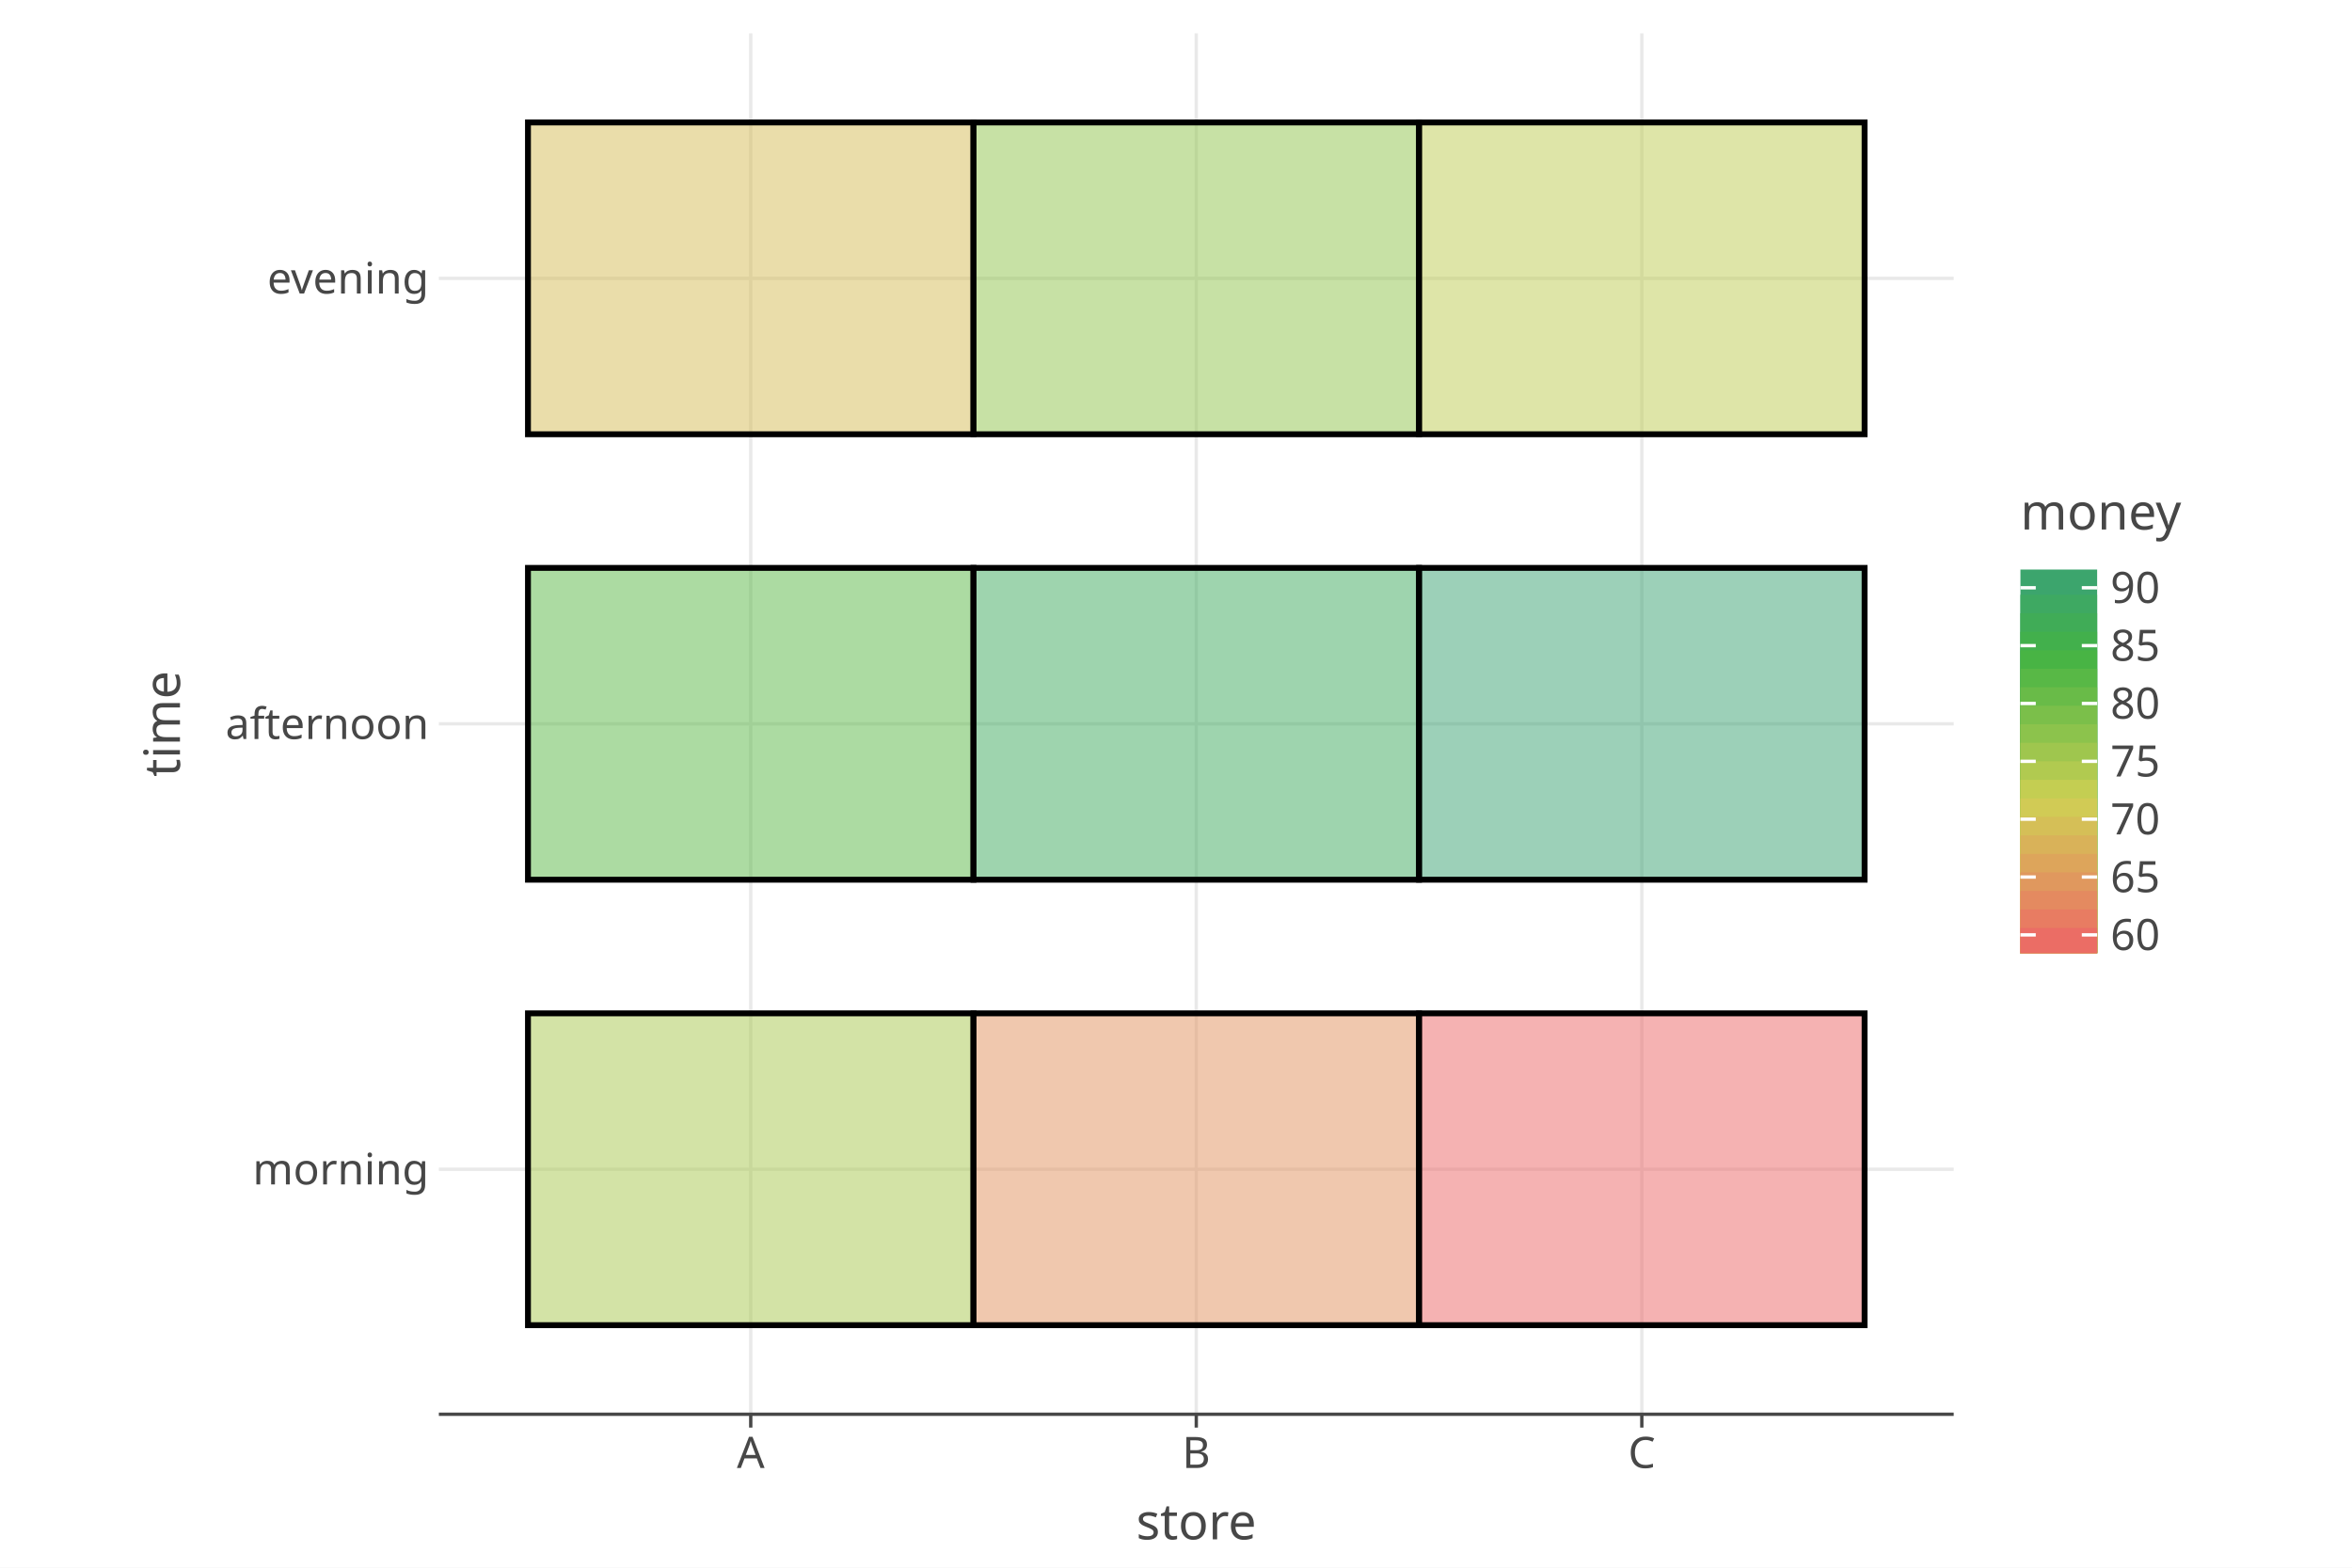
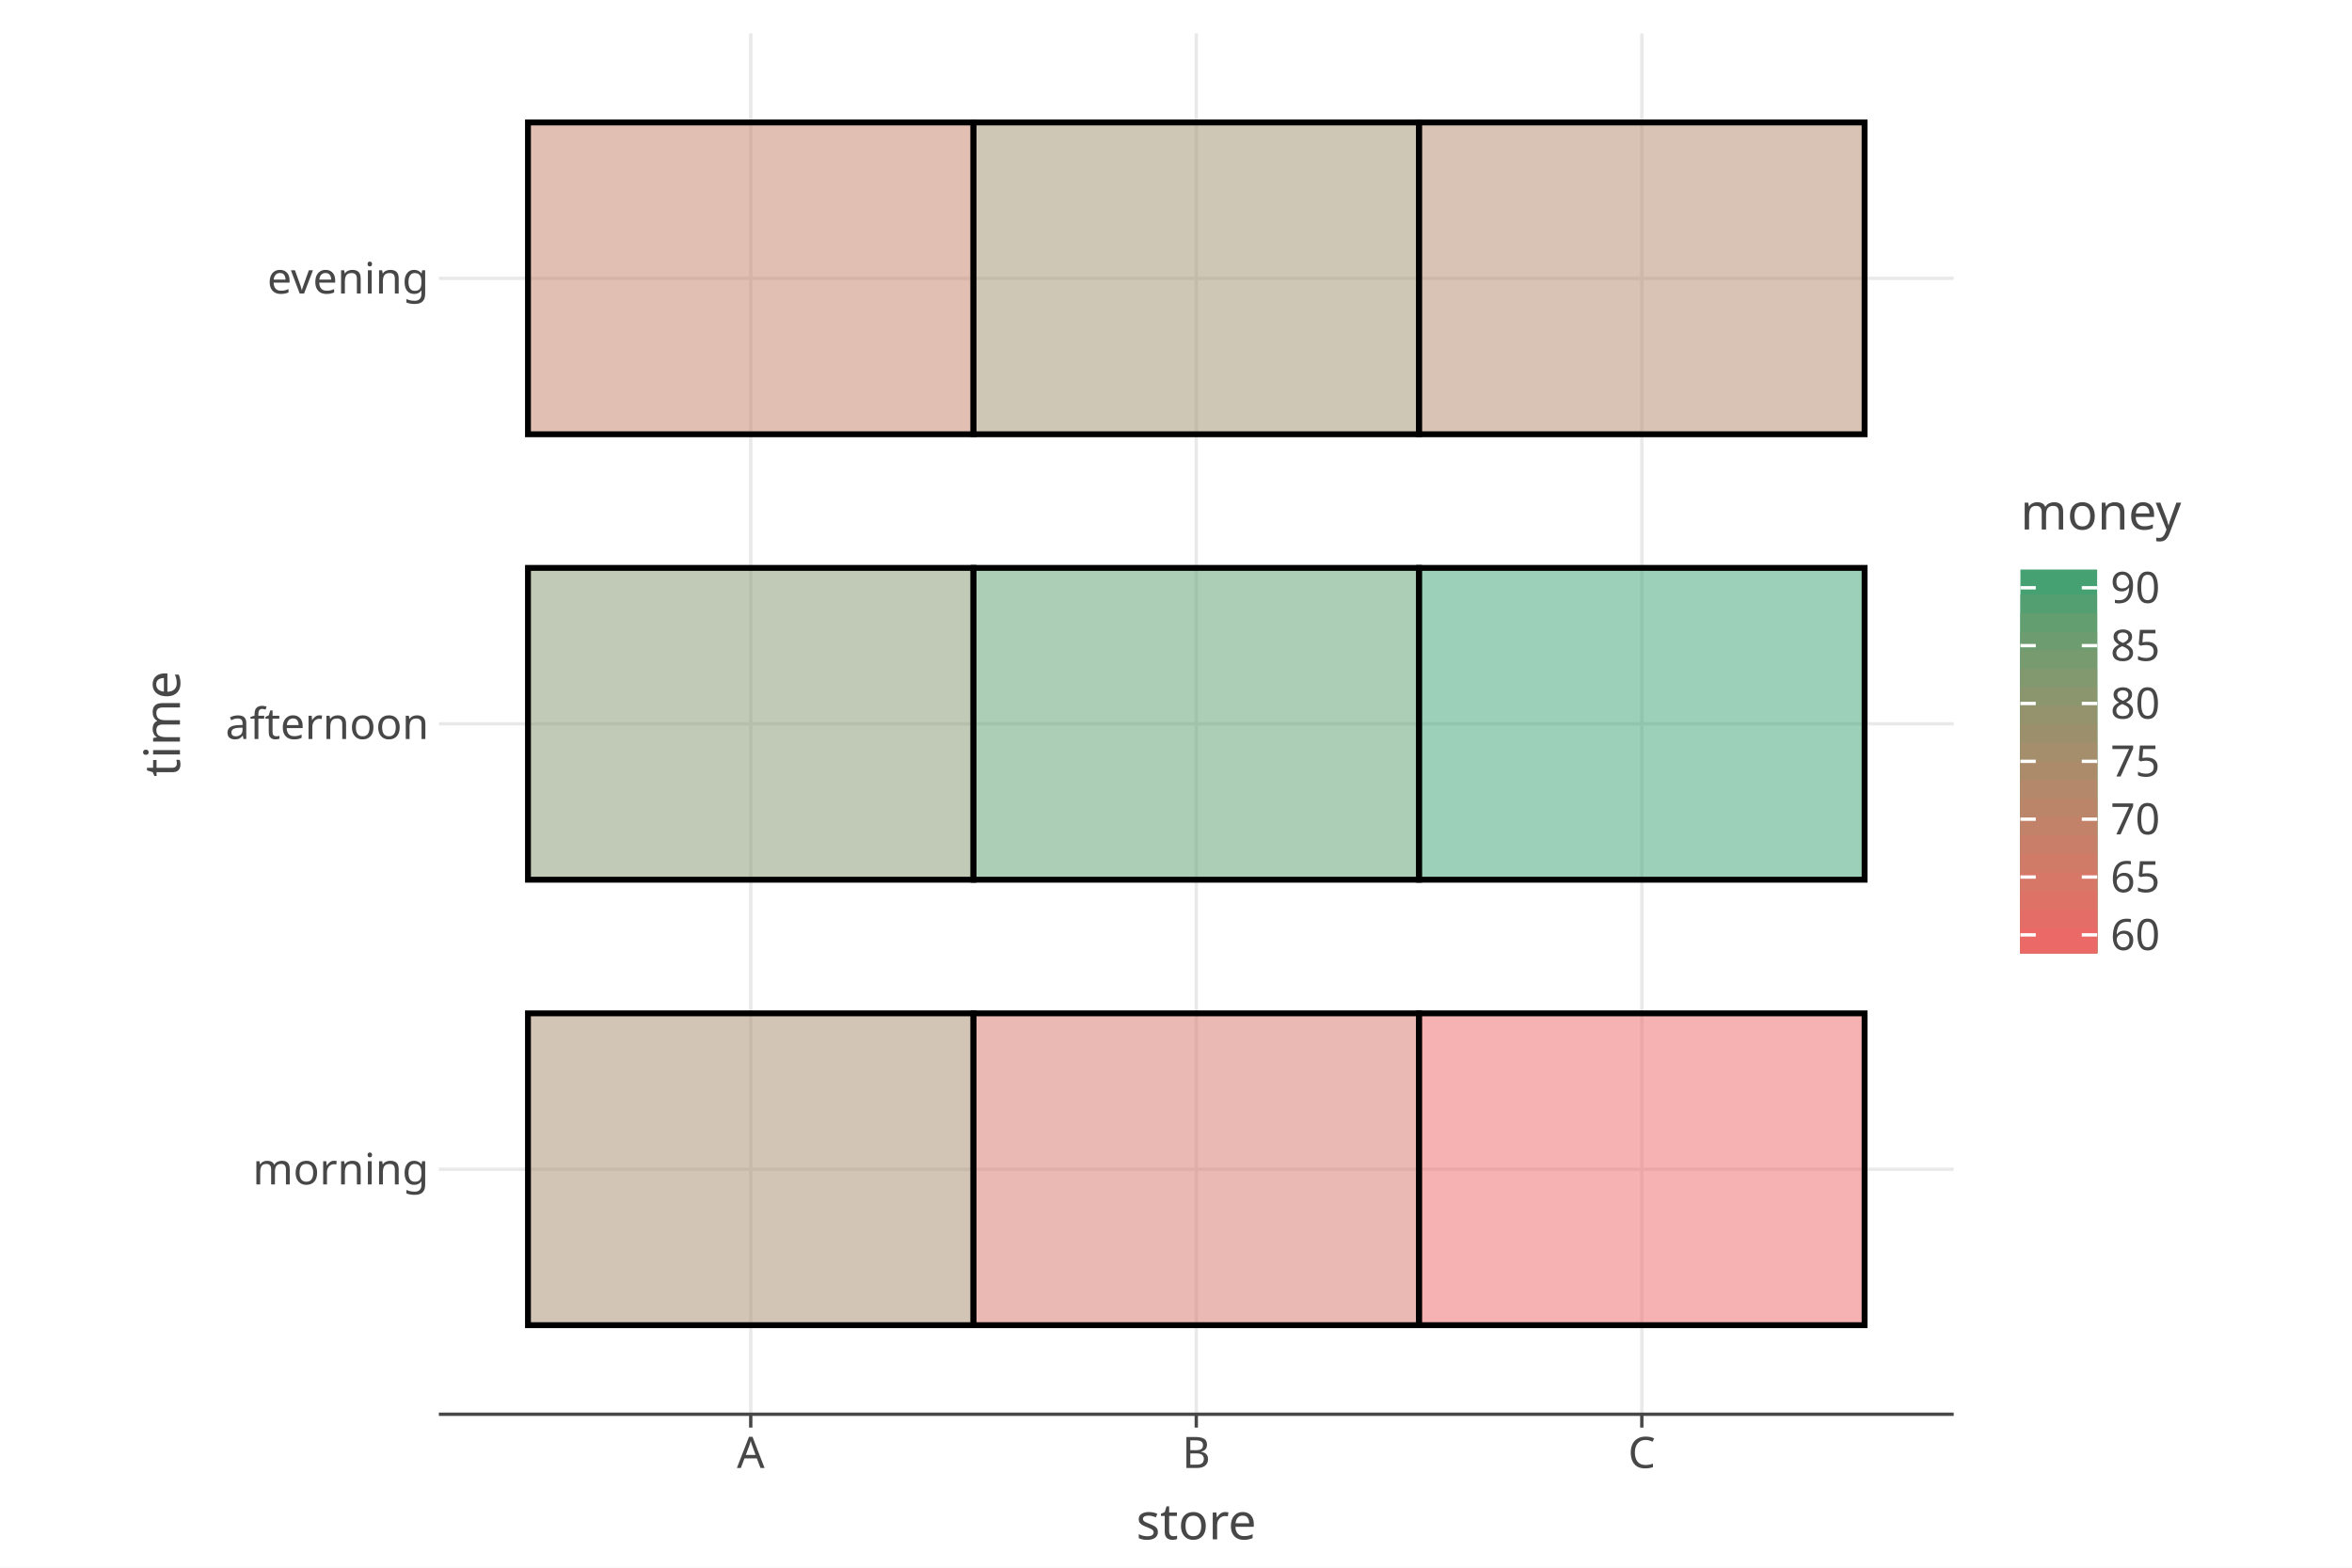
<svg xmlns="http://www.w3.org/2000/svg" class="plt-container" width="705.0" height="470.0">
  <style type="text/css">
  .plt-container {
   font-family: Lucida Grande, sans-serif;
   user-select: none;
   -webkit-user-select: none;
   -moz-user-select: none;
   -ms-user-select: none;
}
text {
   text-rendering: optimizeLegibility;
}
#xXxprefixXx0 .plot-title {
   fill: #474747;
   font-family: Lucida Grande, sans-serif;
   font-size: 16.0px;
   font-weight: normal;
   font-style: normal;   
}
#xXxprefixXx0 .plot-subtitle {
   fill: #474747;
   font-family: Lucida Grande, sans-serif;
   font-size: 15.0px;
   font-weight: normal;
   font-style: normal;   
}
#xXxprefixXx0 .plot-caption {
   fill: #474747;
   font-family: Lucida Grande, sans-serif;
   font-size: 13.0px;
   font-weight: normal;
   font-style: normal;   
}
#xXxprefixXx0 .legend-title {
   fill: #474747;
   font-family: Lucida Grande, sans-serif;
   font-size: 15.0px;
   font-weight: normal;
   font-style: normal;   
}
#xXxprefixXx0 .legend-item {
   fill: #474747;
   font-family: Lucida Grande, sans-serif;
   font-size: 13.0px;
   font-weight: normal;
   font-style: normal;   
}
#xXxprefixXx0 .axis-title-x {
   fill: #474747;
   font-family: Lucida Grande, sans-serif;
   font-size: 15.0px;
   font-weight: normal;
   font-style: normal;   
}
#xXxprefixXx0 .axis-text-x {
   fill: #474747;
   font-family: Lucida Grande, sans-serif;
   font-size: 13.0px;
   font-weight: normal;
   font-style: normal;   
}
#xXxprefixXx2 .axis-tooltip-text-x {
   fill: #ffffff;
   font-family: Lucida Grande, sans-serif;
   font-size: 13.0px;
   font-weight: normal;
   font-style: normal;   
}
#xXxprefixXx0 .axis-title-y {
   fill: #474747;
   font-family: Lucida Grande, sans-serif;
   font-size: 15.0px;
   font-weight: normal;
   font-style: normal;   
}
#xXxprefixXx0 .axis-text-y {
   fill: #474747;
   font-family: Lucida Grande, sans-serif;
   font-size: 13.0px;
   font-weight: normal;
   font-style: normal;   
}
#xXxprefixXx2 .axis-tooltip-text-y {
   fill: #ffffff;
   font-family: Lucida Grande, sans-serif;
   font-size: 13.0px;
   font-weight: normal;
   font-style: normal;   
}
#xXxprefixXx0 .facet-strip-text-x {
   fill: #474747;
   font-family: Lucida Grande, sans-serif;
   font-size: 13.0px;
   font-weight: normal;
   font-style: normal;   
}
#xXxprefixXx0 .facet-strip-text-y {
   fill: #474747;
   font-family: Lucida Grande, sans-serif;
   font-size: 13.0px;
   font-weight: normal;
   font-style: normal;   
}
#xXxprefixXx2 .tooltip-text {
   fill: #474747;
   font-family: Lucida Grande, sans-serif;
   font-size: 13.0px;
   font-weight: normal;
   font-style: normal;   
}
#xXxprefixXx2 .tooltip-title {
   fill: #474747;
   font-family: Lucida Grande, sans-serif;
   font-size: 13.0px;
   font-weight: bold;
   font-style: normal;   
}
#xXxprefixXx2 .tooltip-label {
   fill: #474747;
   font-family: Lucida Grande, sans-serif;
   font-size: 13.0px;
   font-weight: bold;
   font-style: normal;   
}

  </style>
  <g id="xXxprefixXx0">
    <path fill-rule="evenodd" fill="rgb(255,255,255)" fill-opacity="1.0" d="M0.0 0.0 L0.0 470.0 L705.0 470.0 L705.0 0.0 Z">
    </path>
    <g transform="translate(62.4419 10.0 ) ">
+       <g transform="translate(69.1041 0.0 ) ">
+         <line x1="93.484" y1="414.0" x2="93.484" y2="-5.6843418860808015E-14" stroke="rgb(233,233,233)" stroke-opacity="1.0" stroke-width="1.0" fill="none">
+         </line>
+         <line x1="227.032" y1="414.0" x2="227.032" y2="-5.6843418860808015E-14" stroke="rgb(233,233,233)" stroke-opacity="1.0" stroke-width="1.0" fill="none">
+         </line>
+         <line x1="360.581" y1="414.0" x2="360.581" y2="-5.6843418860808015E-14" stroke="rgb(233,233,233)" stroke-opacity="1.0" stroke-width="1.0" fill="none">
+         </line>
+       </g>
      <g transform="translate(69.1041 414.0 ) ">
-         <line x1="93.484" y1="-0.0" x2="93.484" y2="-414.0" stroke="rgb(233,233,233)" stroke-opacity="1.0" stroke-width="1.0">
-         </line>
-         <line x1="227.032" y1="-0.0" x2="227.032" y2="-414.0" stroke="rgb(233,233,233)" stroke-opacity="1.0" stroke-width="1.0">
-         </line>
-         <line x1="360.581" y1="-0.0" x2="360.581" y2="-414.0" stroke="rgb(233,233,233)" stroke-opacity="1.0" stroke-width="1.0">
-         </line>
        <g transform="translate(93.48387 0.0 ) ">
          <line stroke-width="1.0" stroke="rgb(71,71,71)" stroke-opacity="1.0" x2="0.0" y2="4.0">
          </line>
          <g transform="translate(0.0 7.0 ) ">
            <text class="axis-text-x" text-anchor="middle" dy="0.7em">
            A
            </text>
          </g>
        </g>
        <g transform="translate(227.0323 0.0 ) ">
          <line stroke-width="1.0" stroke="rgb(71,71,71)" stroke-opacity="1.0" x2="0.0" y2="4.0">
          </line>
          <g transform="translate(0.0 7.0 ) ">
            <text class="axis-text-x" text-anchor="middle" dy="0.7em">
            B
            </text>
          </g>
        </g>
        <g transform="translate(360.5806 0.0 ) ">
          <line stroke-width="1.0" stroke="rgb(71,71,71)" stroke-opacity="1.0" x2="0.0" y2="4.0">
          </line>
          <g transform="translate(0.0 7.0 ) ">
            <text class="axis-text-x" text-anchor="middle" dy="0.7em">
            C
            </text>
          </g>
        </g>
        <line x1="0.0" y1="0.0" x2="454.065" y2="0.0" stroke-width="1.0" stroke="rgb(71,71,71)" stroke-opacity="1.0">
        </line>
      </g>
      <g transform="translate(69.1041 0.0 ) ">
-         <line x1="0.0" y1="340.548" x2="454.065" y2="340.548" stroke="rgb(233,233,233)" stroke-opacity="1.0" stroke-width="1.0">
-         </line>
-         <line x1="0.0" y1="207" x2="454.065" y2="207" stroke="rgb(233,233,233)" stroke-opacity="1.0" stroke-width="1.0">
-         </line>
-         <line x1="0.0" y1="73.452" x2="454.065" y2="73.452" stroke="rgb(233,233,233)" stroke-opacity="1.0" stroke-width="1.0">
-         </line>
+         <line x1="0.0" y1="340.548" x2="454.065" y2="340.548" stroke="rgb(233,233,233)" stroke-opacity="1.0" stroke-width="1.0" fill="none">
+         </line>
+         <line x1="0.0" y1="207" x2="454.065" y2="207" stroke="rgb(233,233,233)" stroke-opacity="1.0" stroke-width="1.0" fill="none">
+         </line>
+         <line x1="0.0" y1="73.452" x2="454.065" y2="73.452" stroke="rgb(233,233,233)" stroke-opacity="1.0" stroke-width="1.0" fill="none">
+         </line>
+       </g>
+       <g transform="translate(69.1041 0.0 ) ">
        <g transform="translate(0.0 340.5484 ) ">
          <g transform="translate(-3.0 0.0 ) ">
            <text class="axis-text-y" text-anchor="end" dy="0.35em">
            morning
            </text>
          </g>
        </g>
        <g transform="translate(0.0 207 ) ">
          <g transform="translate(-3.0 0.0 ) ">
            <text class="axis-text-y" text-anchor="end" dy="0.35em">
            afternoon
            </text>
          </g>
        </g>
        <g transform="translate(0.0 73.45161 ) ">
          <g transform="translate(-3.0 0.0 ) ">
            <text class="axis-text-y" text-anchor="end" dy="0.35em">
            evening
            </text>
          </g>
        </g>
      </g>
      <g transform="translate(69.1041 0.0 ) " clip-path="url(#xXxprefixXx1)" clip-bounds-jfx="[rect (0.0, 0.0), (454.065, 414.0)]">
        <defs>
          <clipPath id="xXxprefixXx1">
            <rect x="0.0" y="0.0" width="454.065" height="414.0">
            </rect>
          </clipPath>
        </defs>
        <g>
          <g>
-             <rect fill="#a8c84f" fill-opacity="0.5" stroke="#000000" stroke-width="1.76" x="26.71" y="293.806" height="93.484" width="133.548" />
-             <rect fill="#e2925f" fill-opacity="0.5" stroke="#000000" stroke-width="1.76" x="160.258" y="293.806" height="93.484" width="133.548" />
-             <rect fill="#ed6666" fill-opacity="0.5" stroke="#000000" stroke-width="1.76" x="293.806" y="293.806" height="93.484" width="133.548" />
-             <rect fill="#5ab846" fill-opacity="0.5" stroke="#000000" stroke-width="1.76" x="26.71" y="160.258" height="93.484" width="133.548" />
-             <rect fill="#3eaa5e" fill-opacity="0.5" stroke="#000000" stroke-width="1.76" x="160.258" y="160.258" height="93.484" width="133.548" />
-             <rect fill="#3ba373" fill-opacity="0.5" stroke="#000000" stroke-width="1.76" x="293.806" y="160.258" height="93.484" width="133.548" />
-             <rect fill="#d6bc57" fill-opacity="0.5" stroke="#000000" stroke-width="1.76" x="26.71" y="26.71" height="93.484" width="133.548" />
-             <rect fill="#91c44c" fill-opacity="0.5" stroke="#000000" stroke-width="1.76" x="160.258" y="26.71" height="93.484" width="133.548" />
-             <rect fill="#bfcd52" fill-opacity="0.5" stroke="#000000" stroke-width="1.76" x="293.806" y="26.71" height="93.484" width="133.548" />
+             <rect fill="#a88c6c" fill-opacity="0.5" stroke="#000000" stroke-width="1.76" x="26.71" y="293.806" height="93.484" width="133.548" />
+             <rect fill="#d97568" fill-opacity="0.5" stroke="#000000" stroke-width="1.76" x="160.258" y="293.806" height="93.484" width="133.548" />
+             <rect fill="#ee6666" fill-opacity="0.5" stroke="#000000" stroke-width="1.76" x="293.806" y="293.806" height="93.484" width="133.548" />
+             <rect fill="#83976e" fill-opacity="0.5" stroke="#000000" stroke-width="1.76" x="26.71" y="160.258" height="93.484" width="133.548" />
+             <rect fill="#5a9f71" fill-opacity="0.5" stroke="#000000" stroke-width="1.76" x="160.258" y="160.258" height="93.484" width="133.548" />
+             <rect fill="#3ba272" fill-opacity="0.5" stroke="#000000" stroke-width="1.76" x="293.806" y="160.258" height="93.484" width="133.548" />
+             <rect fill="#c48169" fill-opacity="0.5" stroke="#000000" stroke-width="1.76" x="26.71" y="26.71" height="93.484" width="133.548" />
+             <rect fill="#9e906c" fill-opacity="0.5" stroke="#000000" stroke-width="1.76" x="160.258" y="26.71" height="93.484" width="133.548" />
+             <rect fill="#b2896b" fill-opacity="0.5" stroke="#000000" stroke-width="1.76" x="293.806" y="26.71" height="93.484" width="133.548" />
          </g>
        </g>
      </g>
    </g>
    <g transform="translate(53.9419 217.0 ) rotate(-90.0 ) ">
      <text class="axis-title-y" y="0.0" text-anchor="middle">
      time
      </text>
    </g>
    <g transform="translate(358.5783 461.5 ) ">
      <text class="axis-title-x" y="0.0" text-anchor="middle">
      store
      </text>
    </g>
    <g transform="translate(595.6105 138.25 ) ">
      <rect x="5.0" y="5.0" height="147.5" width="59.948" stroke="rgb(71,71,71)" stroke-opacity="1.0" stroke-width="0.0" fill="rgb(255,255,255)" fill-opacity="1.0">
      </rect>
      <g transform="translate(10.0 10.0 ) ">
        <g transform="translate(0.0 10.5 ) ">
          <text class="legend-title" y="0.0">
          money
          </text>
        </g>
        <g transform="translate(0.0 22.5 ) ">
          <g>
-             <rect x="0.0" y="0.0" height="115.0" width="23.0" stroke-width="0.0" fill="rgb(60,165,109)" fill-opacity="1.0">
-             </rect>
-             <rect x="0.0" y="7.55" height="107.45" width="23.0" stroke-width="0.0" fill="rgb(62,169,98)" fill-opacity="1.0">
-             </rect>
-             <rect x="0.0" y="13.1" height="101.9" width="23.0" stroke-width="0.0" fill="rgb(64,172,87)" fill-opacity="1.0">
-             </rect>
-             <rect x="0.0" y="18.65" height="96.35" width="23.0" stroke-width="0.0" fill="rgb(66,176,76)" fill-opacity="1.0">
-             </rect>
-             <rect x="0.0" y="24.2" height="90.8" width="23.0" stroke-width="0.0" fill="rgb(72,180,68)" fill-opacity="1.0">
-             </rect>
-             <rect x="0.0" y="29.75" height="85.25" width="23.0" stroke-width="0.0" fill="rgb(88,184,70)" fill-opacity="1.0">
-             </rect>
-             <rect x="0.0" y="35.3" height="79.7" width="23.0" stroke-width="0.0" fill="rgb(105,187,72)" fill-opacity="1.0">
-             </rect>
-             <rect x="0.0" y="40.85" height="74.15" width="23.0" stroke-width="0.0" fill="rgb(123,191,74)" fill-opacity="1.0">
-             </rect>
-             <rect x="0.0" y="46.4" height="68.6" width="23.0" stroke-width="0.0" fill="rgb(140,195,76)" fill-opacity="1.0">
-             </rect>
-             <rect x="0.0" y="51.95" height="63.05" width="23.0" stroke-width="0.0" fill="rgb(159,198,78)" fill-opacity="1.0">
-             </rect>
-             <rect x="0.0" y="57.5" height="57.5" width="23.0" stroke-width="0.0" fill="rgb(177,202,80)" fill-opacity="1.0">
-             </rect>
-             <rect x="0.0" y="63.05" height="51.95" width="23.0" stroke-width="0.0" fill="rgb(196,206,82)" fill-opacity="1.0">
-             </rect>
-             <rect x="0.0" y="68.6" height="46.4" width="23.0" stroke-width="0.0" fill="rgb(209,203,85)" fill-opacity="1.0">
-             </rect>
-             <rect x="0.0" y="74.15" height="40.85" width="23.0" stroke-width="0.0" fill="rgb(213,191,87)" fill-opacity="1.0">
-             </rect>
-             <rect x="0.0" y="79.7" height="35.3" width="23.0" stroke-width="0.0" fill="rgb(217,178,89)" fill-opacity="1.0">
-             </rect>
-             <rect x="0.0" y="85.25" height="29.75" width="23.0" stroke-width="0.0" fill="rgb(221,165,91)" fill-opacity="1.0">
-             </rect>
-             <rect x="0.0" y="90.8" height="24.2" width="23.0" stroke-width="0.0" fill="rgb(224,152,94)" fill-opacity="1.0">
-             </rect>
-             <rect x="0.0" y="96.35" height="18.65" width="23.0" stroke-width="0.0" fill="rgb(228,138,96)" fill-opacity="1.0">
-             </rect>
-             <rect x="0.0" y="101.9" height="13.1" width="23.0" stroke-width="0.0" fill="rgb(232,124,98)" fill-opacity="1.0">
-             </rect>
-             <rect x="0.0" y="107.45" height="7.55" width="23.0" stroke-width="0.0" fill="rgb(235,109,101)" fill-opacity="1.0">
+             <rect x="0.0" y="0.0" height="115.0" width="23.0" stroke-width="0.0" fill="rgb(69,161,114)" fill-opacity="1.0">
+             </rect>
+             <rect x="0.0" y="7.55" height="107.45" width="23.0" stroke-width="0.0" fill="rgb(84,159,113)" fill-opacity="1.0">
+             </rect>
+             <rect x="0.0" y="13.1" height="101.9" width="23.0" stroke-width="0.0" fill="rgb(98,158,112)" fill-opacity="1.0">
+             </rect>
+             <rect x="0.0" y="18.65" height="96.35" width="23.0" stroke-width="0.0" fill="rgb(109,156,112)" fill-opacity="1.0">
+             </rect>
+             <rect x="0.0" y="24.2" height="90.8" width="23.0" stroke-width="0.0" fill="rgb(120,154,111)" fill-opacity="1.0">
+             </rect>
+             <rect x="0.0" y="29.75" height="85.25" width="23.0" stroke-width="0.0" fill="rgb(130,152,110)" fill-opacity="1.0">
+             </rect>
+             <rect x="0.0" y="35.3" height="79.7" width="23.0" stroke-width="0.0" fill="rgb(139,149,110)" fill-opacity="1.0">
+             </rect>
+             <rect x="0.0" y="40.85" height="74.15" width="23.0" stroke-width="0.0" fill="rgb(148,147,109)" fill-opacity="1.0">
+             </rect>
+             <rect x="0.0" y="46.4" height="68.6" width="23.0" stroke-width="0.0" fill="rgb(156,144,108)" fill-opacity="1.0">
+             </rect>
+             <rect x="0.0" y="51.95" height="63.05" width="23.0" stroke-width="0.0" fill="rgb(164,142,108)" fill-opacity="1.0">
+             </rect>
+             <rect x="0.0" y="57.5" height="57.5" width="23.0" stroke-width="0.0" fill="rgb(172,139,107)" fill-opacity="1.0">
+             </rect>
+             <rect x="0.0" y="63.05" height="51.95" width="23.0" stroke-width="0.0" fill="rgb(180,136,107)" fill-opacity="1.0">
+             </rect>
+             <rect x="0.0" y="68.6" height="46.4" width="23.0" stroke-width="0.0" fill="rgb(187,133,106)" fill-opacity="1.0">
+             </rect>
+             <rect x="0.0" y="74.15" height="40.85" width="23.0" stroke-width="0.0" fill="rgb(194,130,105)" fill-opacity="1.0">
+             </rect>
+             <rect x="0.0" y="79.7" height="35.3" width="23.0" stroke-width="0.0" fill="rgb(201,126,105)" fill-opacity="1.0">
+             </rect>
+             <rect x="0.0" y="85.25" height="29.75" width="23.0" stroke-width="0.0" fill="rgb(208,123,104)" fill-opacity="1.0">
+             </rect>
+             <rect x="0.0" y="90.8" height="24.2" width="23.0" stroke-width="0.0" fill="rgb(215,119,104)" fill-opacity="1.0">
+             </rect>
+             <rect x="0.0" y="96.35" height="18.65" width="23.0" stroke-width="0.0" fill="rgb(222,114,103)" fill-opacity="1.0">
+             </rect>
+             <rect x="0.0" y="101.9" height="13.1" width="23.0" stroke-width="0.0" fill="rgb(228,110,103)" fill-opacity="1.0">
+             </rect>
+             <rect x="0.0" y="107.45" height="7.55" width="23.0" stroke-width="0.0" fill="rgb(235,105,102)" fill-opacity="1.0">
            </rect>
            <line x1="0.0" y1="109.531" x2="4.6" y2="109.531" stroke-width="1.0" stroke="rgb(255,255,255)" stroke-opacity="1.0">
            </line>
            <line x1="18.4" y1="109.531" x2="23.0" y2="109.531" stroke-width="1.0" stroke="rgb(255,255,255)" stroke-opacity="1.0">
            </line>
            <g transform="translate(26.9903 114.0812 ) ">
              <text class="legend-item" y="0.0">
              60
              </text>
            </g>
            <line x1="0.0" y1="92.188" x2="4.6" y2="92.188" stroke-width="1.0" stroke="rgb(255,255,255)" stroke-opacity="1.0">
            </line>
            <line x1="18.4" y1="92.188" x2="23.0" y2="92.188" stroke-width="1.0" stroke="rgb(255,255,255)" stroke-opacity="1.0">
            </line>
            <g transform="translate(26.9903 96.7375 ) ">
              <text class="legend-item" y="0.0">
              65
              </text>
            </g>
            <line x1="0.0" y1="74.844" x2="4.6" y2="74.844" stroke-width="1.0" stroke="rgb(255,255,255)" stroke-opacity="1.0">
            </line>
            <line x1="18.4" y1="74.844" x2="23.0" y2="74.844" stroke-width="1.0" stroke="rgb(255,255,255)" stroke-opacity="1.0">
            </line>
            <g transform="translate(26.9903 79.39375 ) ">
              <text class="legend-item" y="0.0">
              70
              </text>
            </g>
            <line x1="0.0" y1="57.5" x2="4.6" y2="57.5" stroke-width="1.0" stroke="rgb(255,255,255)" stroke-opacity="1.0">
            </line>
            <line x1="18.4" y1="57.5" x2="23.0" y2="57.5" stroke-width="1.0" stroke="rgb(255,255,255)" stroke-opacity="1.0">
            </line>
            <g transform="translate(26.9903 62.05 ) ">
              <text class="legend-item" y="0.0">
              75
              </text>
            </g>
            <line x1="0.0" y1="40.156" x2="4.6" y2="40.156" stroke-width="1.0" stroke="rgb(255,255,255)" stroke-opacity="1.0">
            </line>
            <line x1="18.4" y1="40.156" x2="23.0" y2="40.156" stroke-width="1.0" stroke="rgb(255,255,255)" stroke-opacity="1.0">
            </line>
            <g transform="translate(26.9903 44.70625 ) ">
              <text class="legend-item" y="0.0">
              80
              </text>
            </g>
            <line x1="0.0" y1="22.812" x2="4.6" y2="22.812" stroke-width="1.0" stroke="rgb(255,255,255)" stroke-opacity="1.0">
            </line>
            <line x1="18.4" y1="22.812" x2="23.0" y2="22.812" stroke-width="1.0" stroke="rgb(255,255,255)" stroke-opacity="1.0">
            </line>
            <g transform="translate(26.9903 27.3625 ) ">
              <text class="legend-item" y="0.0">
              85
              </text>
            </g>
            <line x1="0.0" y1="5.469" x2="4.6" y2="5.469" stroke-width="1.0" stroke="rgb(255,255,255)" stroke-opacity="1.0">
            </line>
            <line x1="18.4" y1="5.469" x2="23.0" y2="5.469" stroke-width="1.0" stroke="rgb(255,255,255)" stroke-opacity="1.0">
            </line>
            <g transform="translate(26.9903 10.01875 ) ">
              <text class="legend-item" y="0.0">
              90
              </text>
            </g>
          </g>
        </g>
      </g>
    </g>
    <path fill="rgb(0,0,0)" fill-opacity="0.0" stroke="rgb(71,71,71)" stroke-opacity="1.0" stroke-width="0.0" d="M0.0 0.0 L0.0 470.0 L705.0 470.0 L705.0 0.0 Z">
    </path>
  </g>
  <g id="xXxprefixXx2">
  </g>
</svg>
